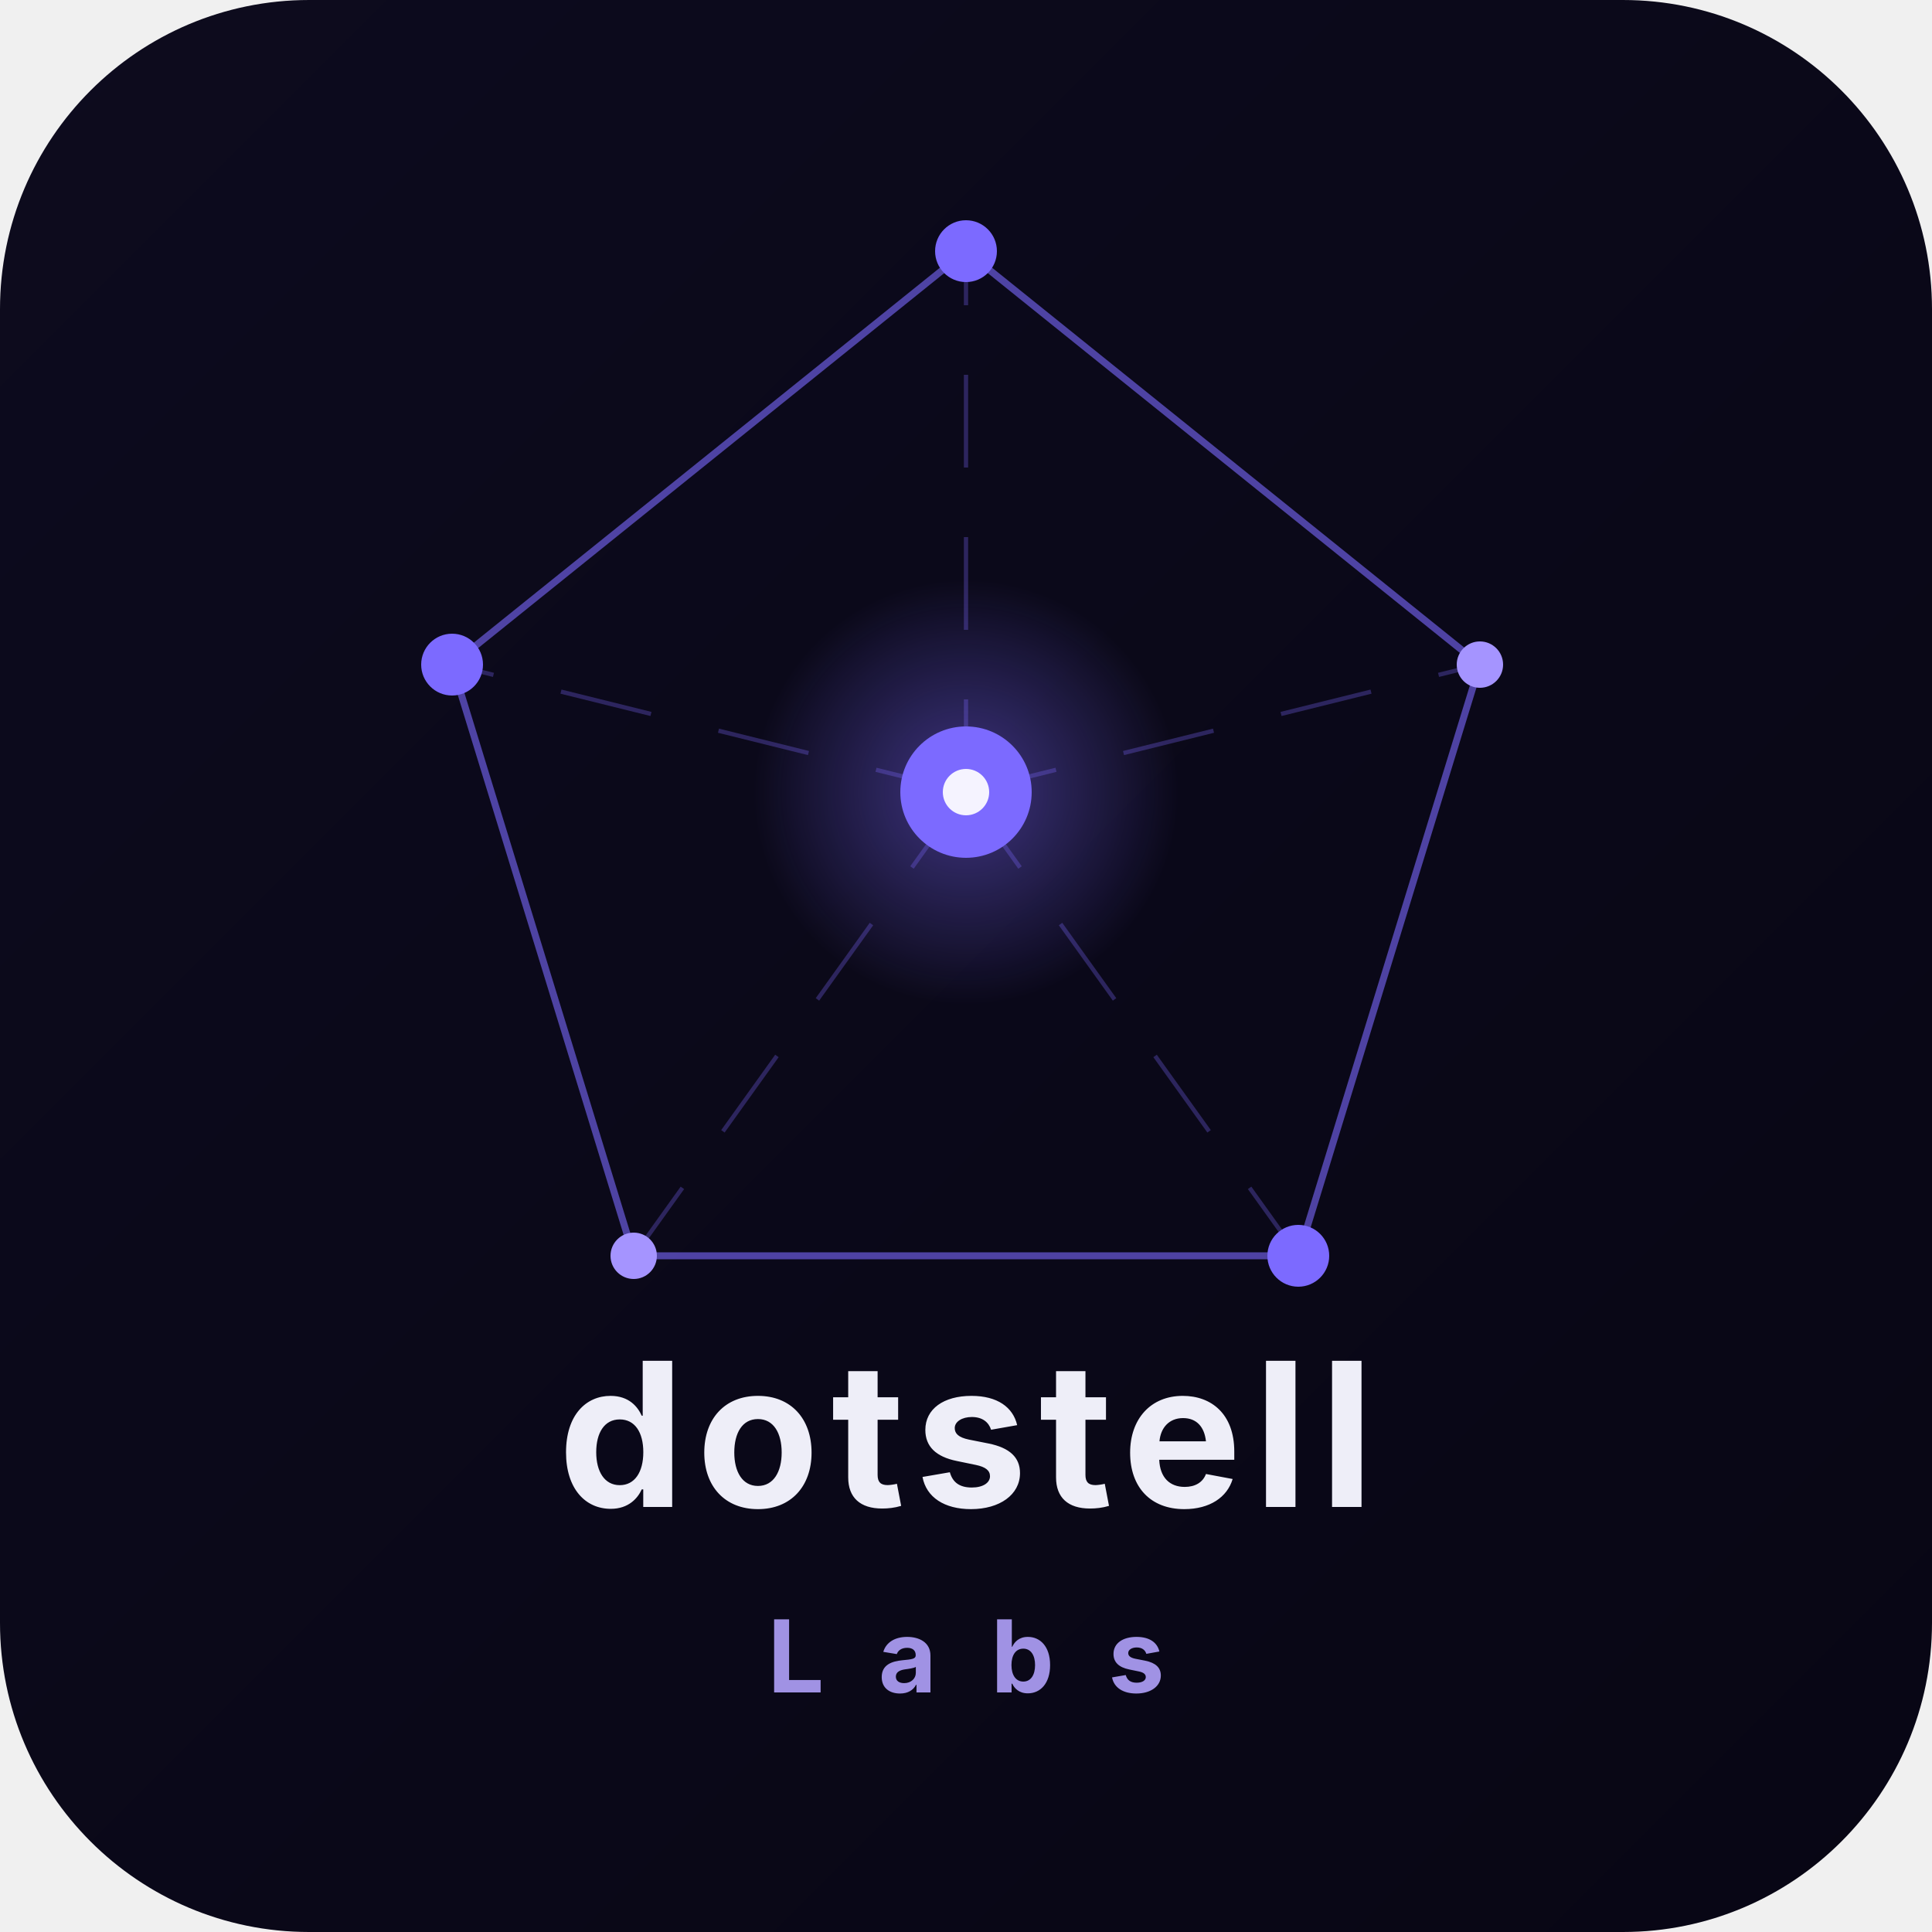
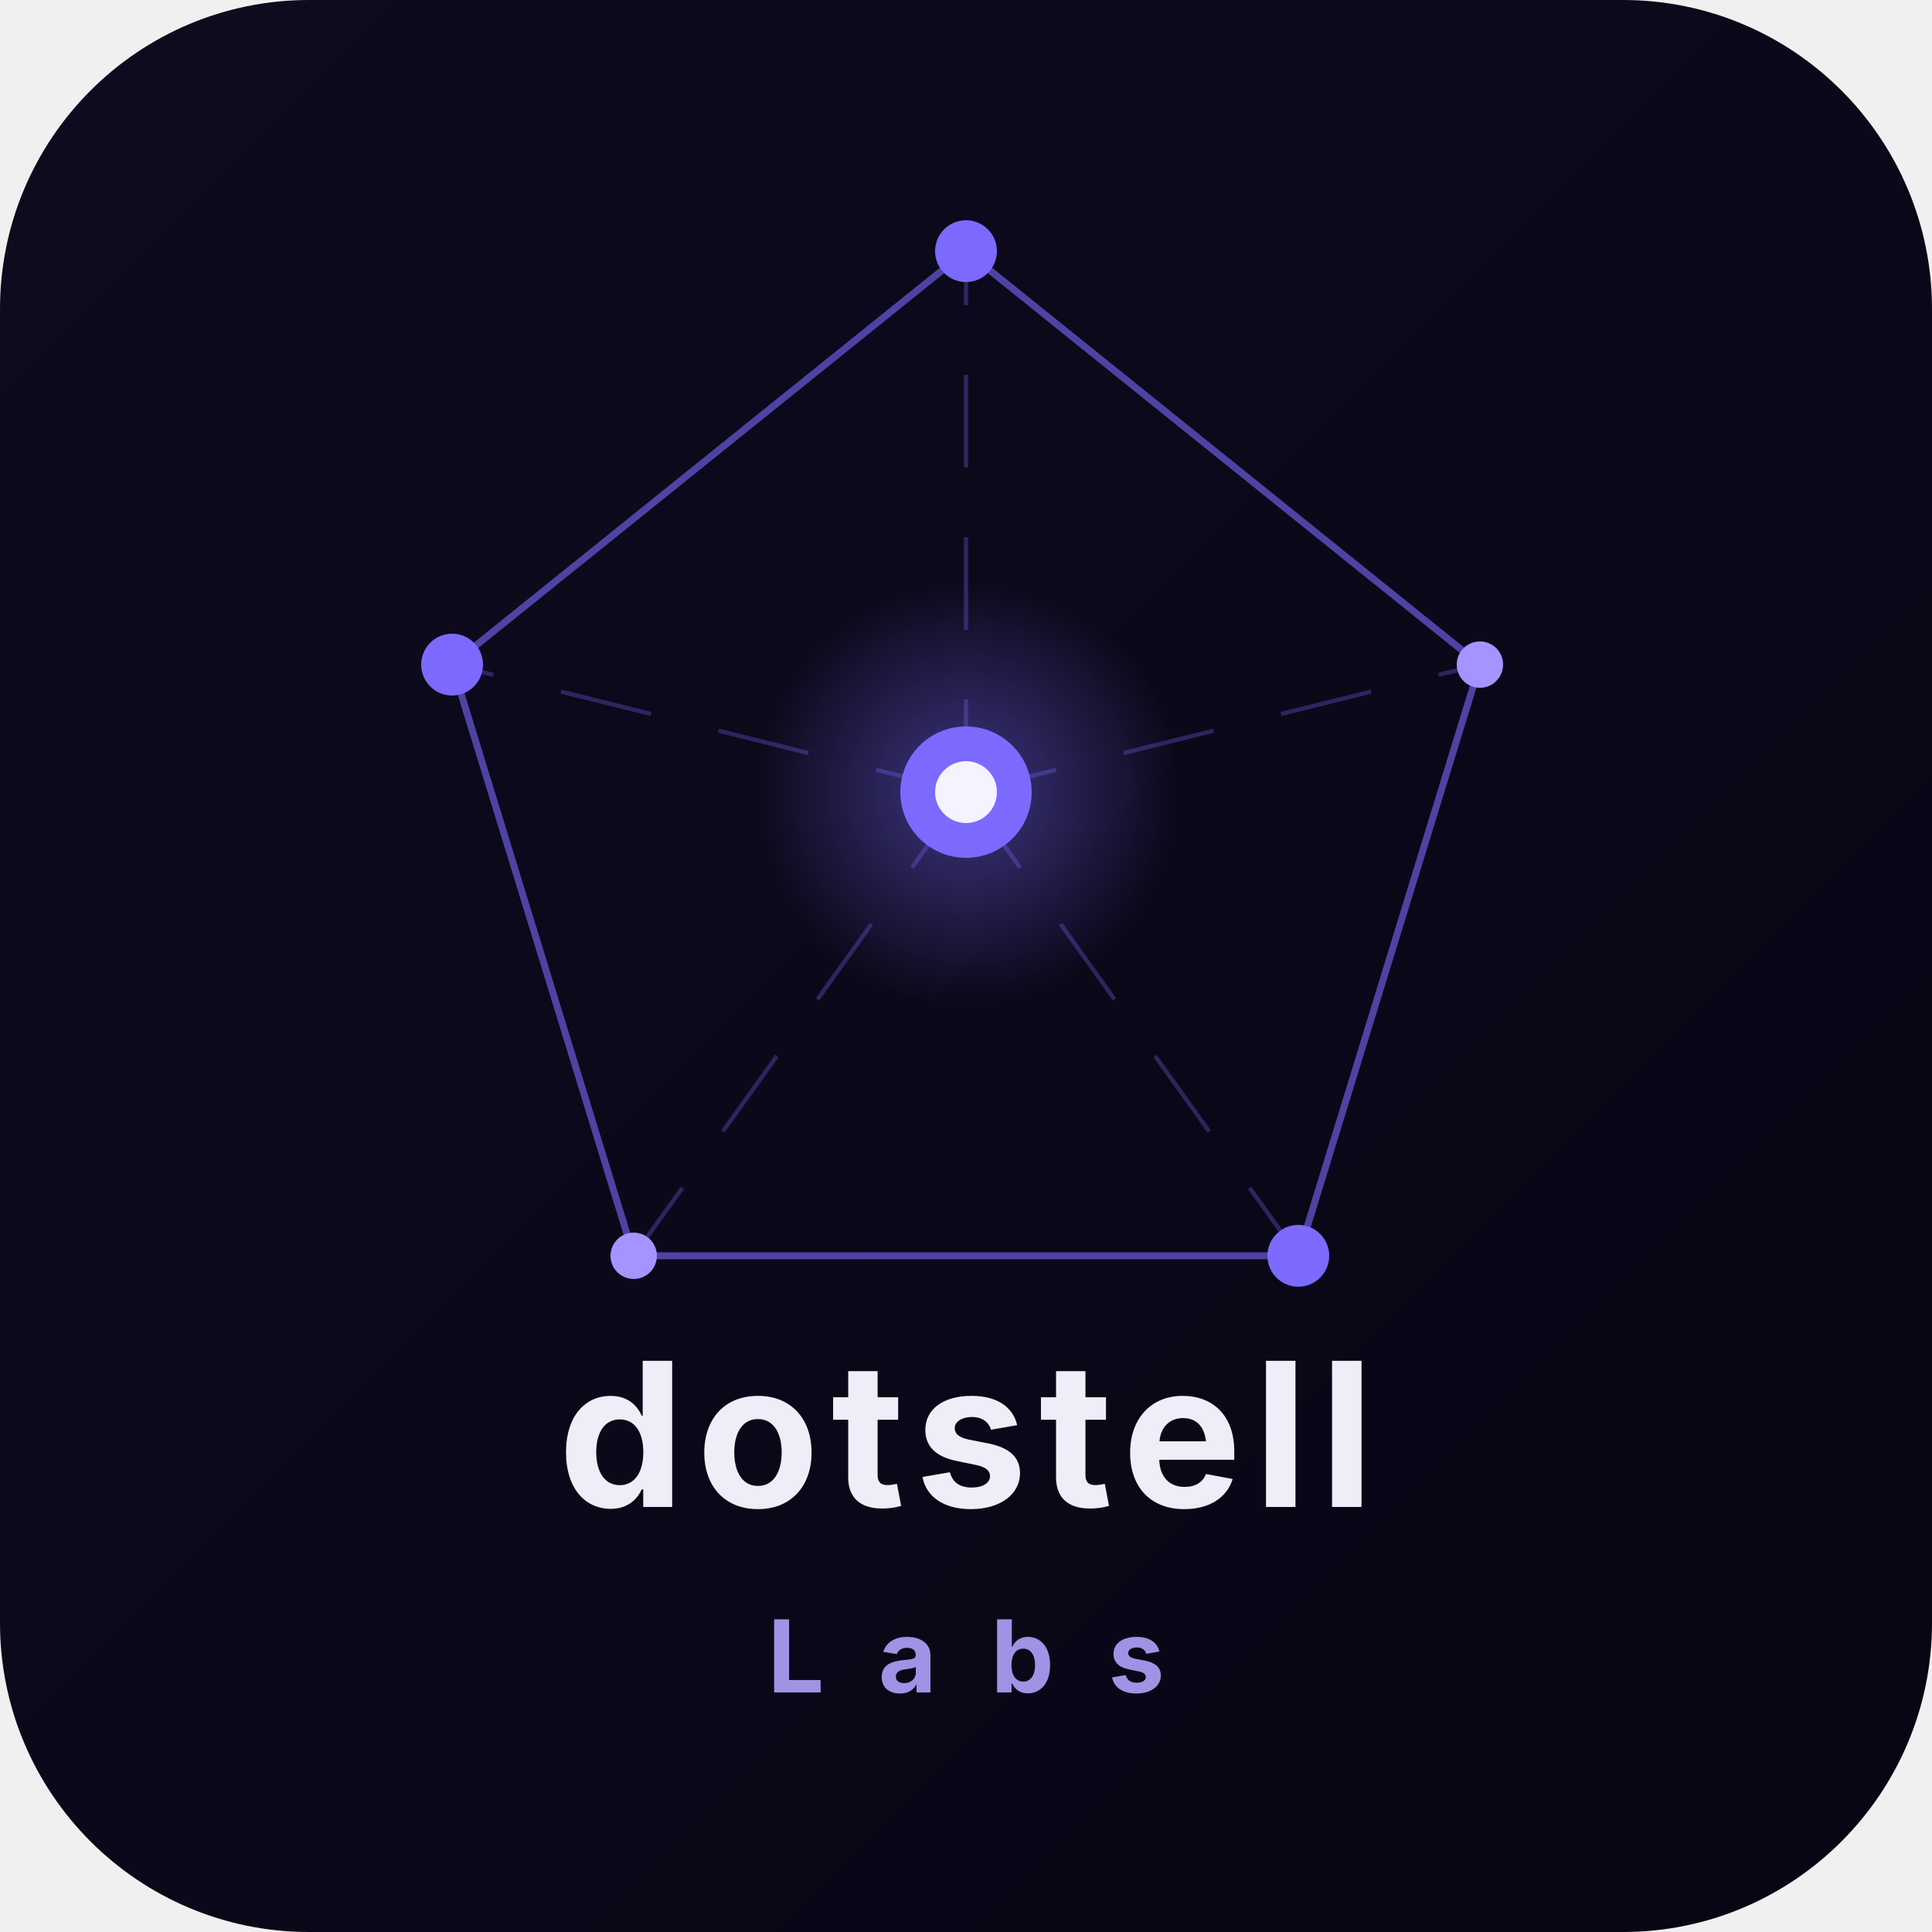
<svg xmlns="http://www.w3.org/2000/svg" width="500" height="500" viewBox="0 0 500 500" fill="none">
  <defs>
    <linearGradient id="bg" x1="0" y1="0" x2="500" y2="500" gradientUnits="userSpaceOnUse">
      <stop offset="0%" stop-color="#0d0b1e" />
      <stop offset="100%" stop-color="#080614" />
    </linearGradient>
    <radialGradient id="bloom" cx="50%" cy="50%" r="50%">
      <stop offset="0%" stop-color="#7c6aff" stop-opacity="0.45" />
      <stop offset="100%" stop-color="#7c6aff" stop-opacity="0" />
    </radialGradient>
  </defs>
  <rect width="500" height="500" rx="80" fill="url(#bg)" />
  <line x1="250" y1="65" x2="383" y2="172" stroke="#7c6aff" stroke-width="1.8" stroke-opacity="0.6" />
  <line x1="383" y1="172" x2="336" y2="325" stroke="#7c6aff" stroke-width="1.8" stroke-opacity="0.6" />
  <line x1="336" y1="325" x2="164" y2="325" stroke="#7c6aff" stroke-width="1.8" stroke-opacity="0.6" />
  <line x1="164" y1="325" x2="117" y2="172" stroke="#7c6aff" stroke-width="1.8" stroke-opacity="0.6" />
  <line x1="117" y1="172" x2="250" y2="65" stroke="#7c6aff" stroke-width="1.8" stroke-opacity="0.6" />
  <line x1="250" y1="205" x2="250" y2="65" stroke="#7c6aff" stroke-width="1.1" stroke-opacity="0.3" stroke-dasharray="24 18" />
  <line x1="250" y1="205" x2="383" y2="172" stroke="#7c6aff" stroke-width="1.1" stroke-opacity="0.3" stroke-dasharray="24 18" />
  <line x1="250" y1="205" x2="336" y2="325" stroke="#7c6aff" stroke-width="1.1" stroke-opacity="0.3" stroke-dasharray="24 18" />
  <line x1="250" y1="205" x2="164" y2="325" stroke="#7c6aff" stroke-width="1.1" stroke-opacity="0.3" stroke-dasharray="24 18" />
  <line x1="250" y1="205" x2="117" y2="172" stroke="#7c6aff" stroke-width="1.1" stroke-opacity="0.3" stroke-dasharray="24 18" />
  <circle cx="250" cy="65" r="8" fill="#7c6aff" />
  <circle cx="383" cy="172" r="6" fill="#a594ff" />
  <circle cx="336" cy="325" r="8" fill="#7c6aff" />
  <circle cx="164" cy="325" r="6" fill="#a594ff" />
  <circle cx="117" cy="172" r="8" fill="#7c6aff" />
  <circle cx="250" cy="205" r="55" fill="url(#bloom)" />
  <circle cx="250" cy="205" r="17" fill="#7c6aff" />
-   <circle cx="250" cy="205" r="6" fill="white" fill-opacity="0.92" />
+   <circle cx="250" cy="205" r="8" fill="white" fill-opacity="0.92" />
  <text x="250" y="390" text-anchor="middle" font-family="system-ui,-apple-system,BlinkMacSystemFont,sans-serif" font-size="52" font-weight="700" letter-spacing="3" fill="#eeeef8">dotstell</text>
  <text x="250" y="438" text-anchor="middle" font-family="system-ui,-apple-system,BlinkMacSystemFont,sans-serif" font-size="26" font-weight="700" letter-spacing="14" fill="rgba(180,165,255,0.88)">Labs</text>
</svg>
